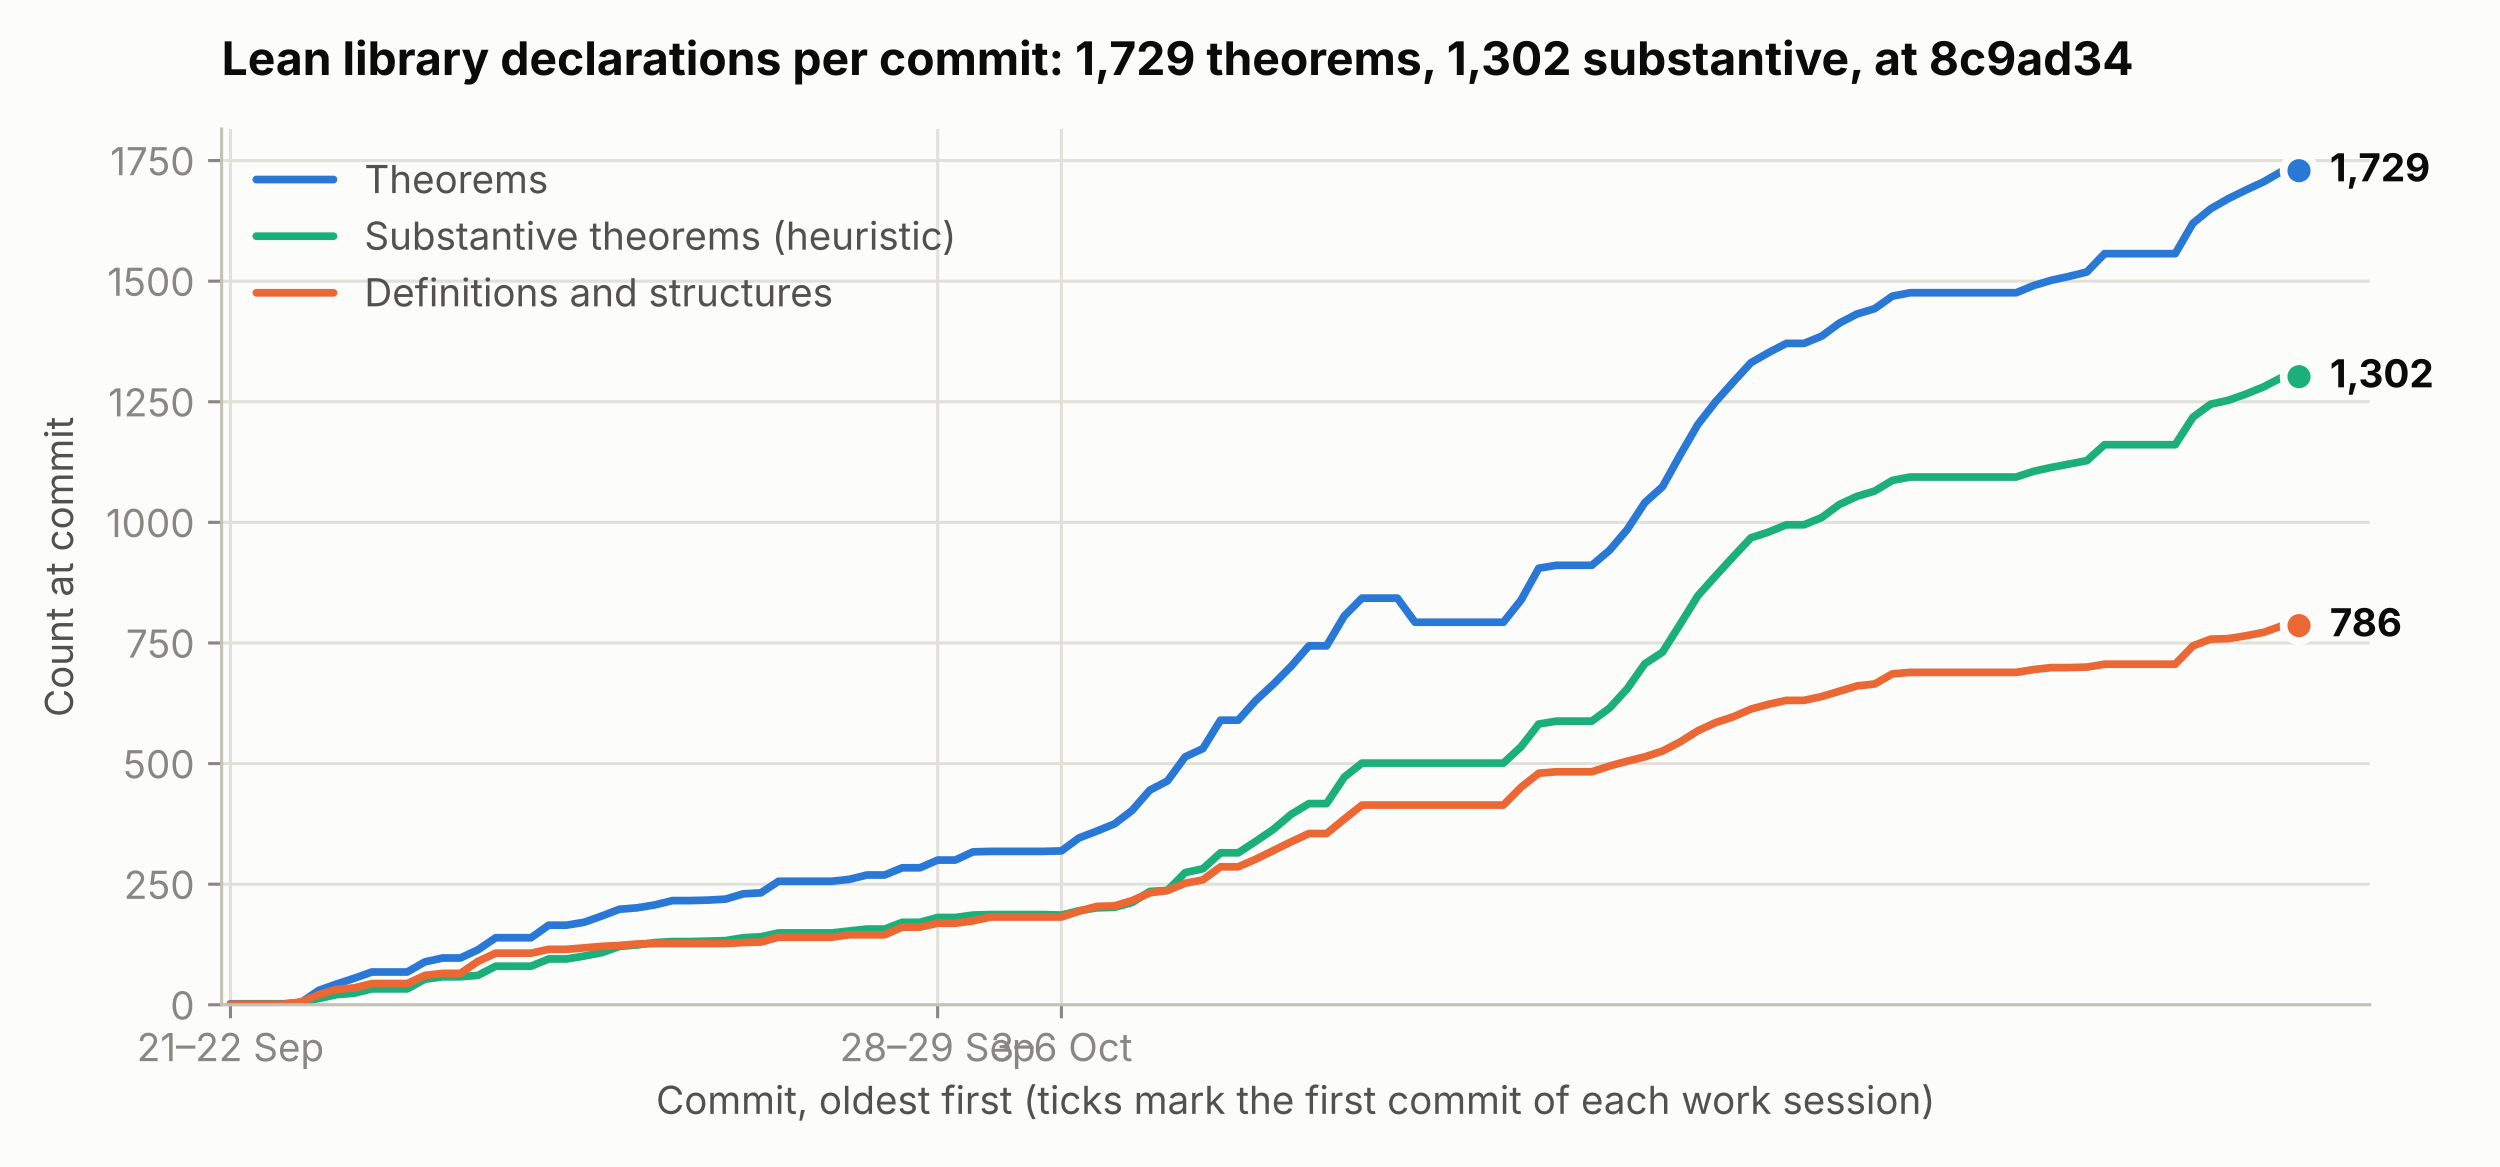
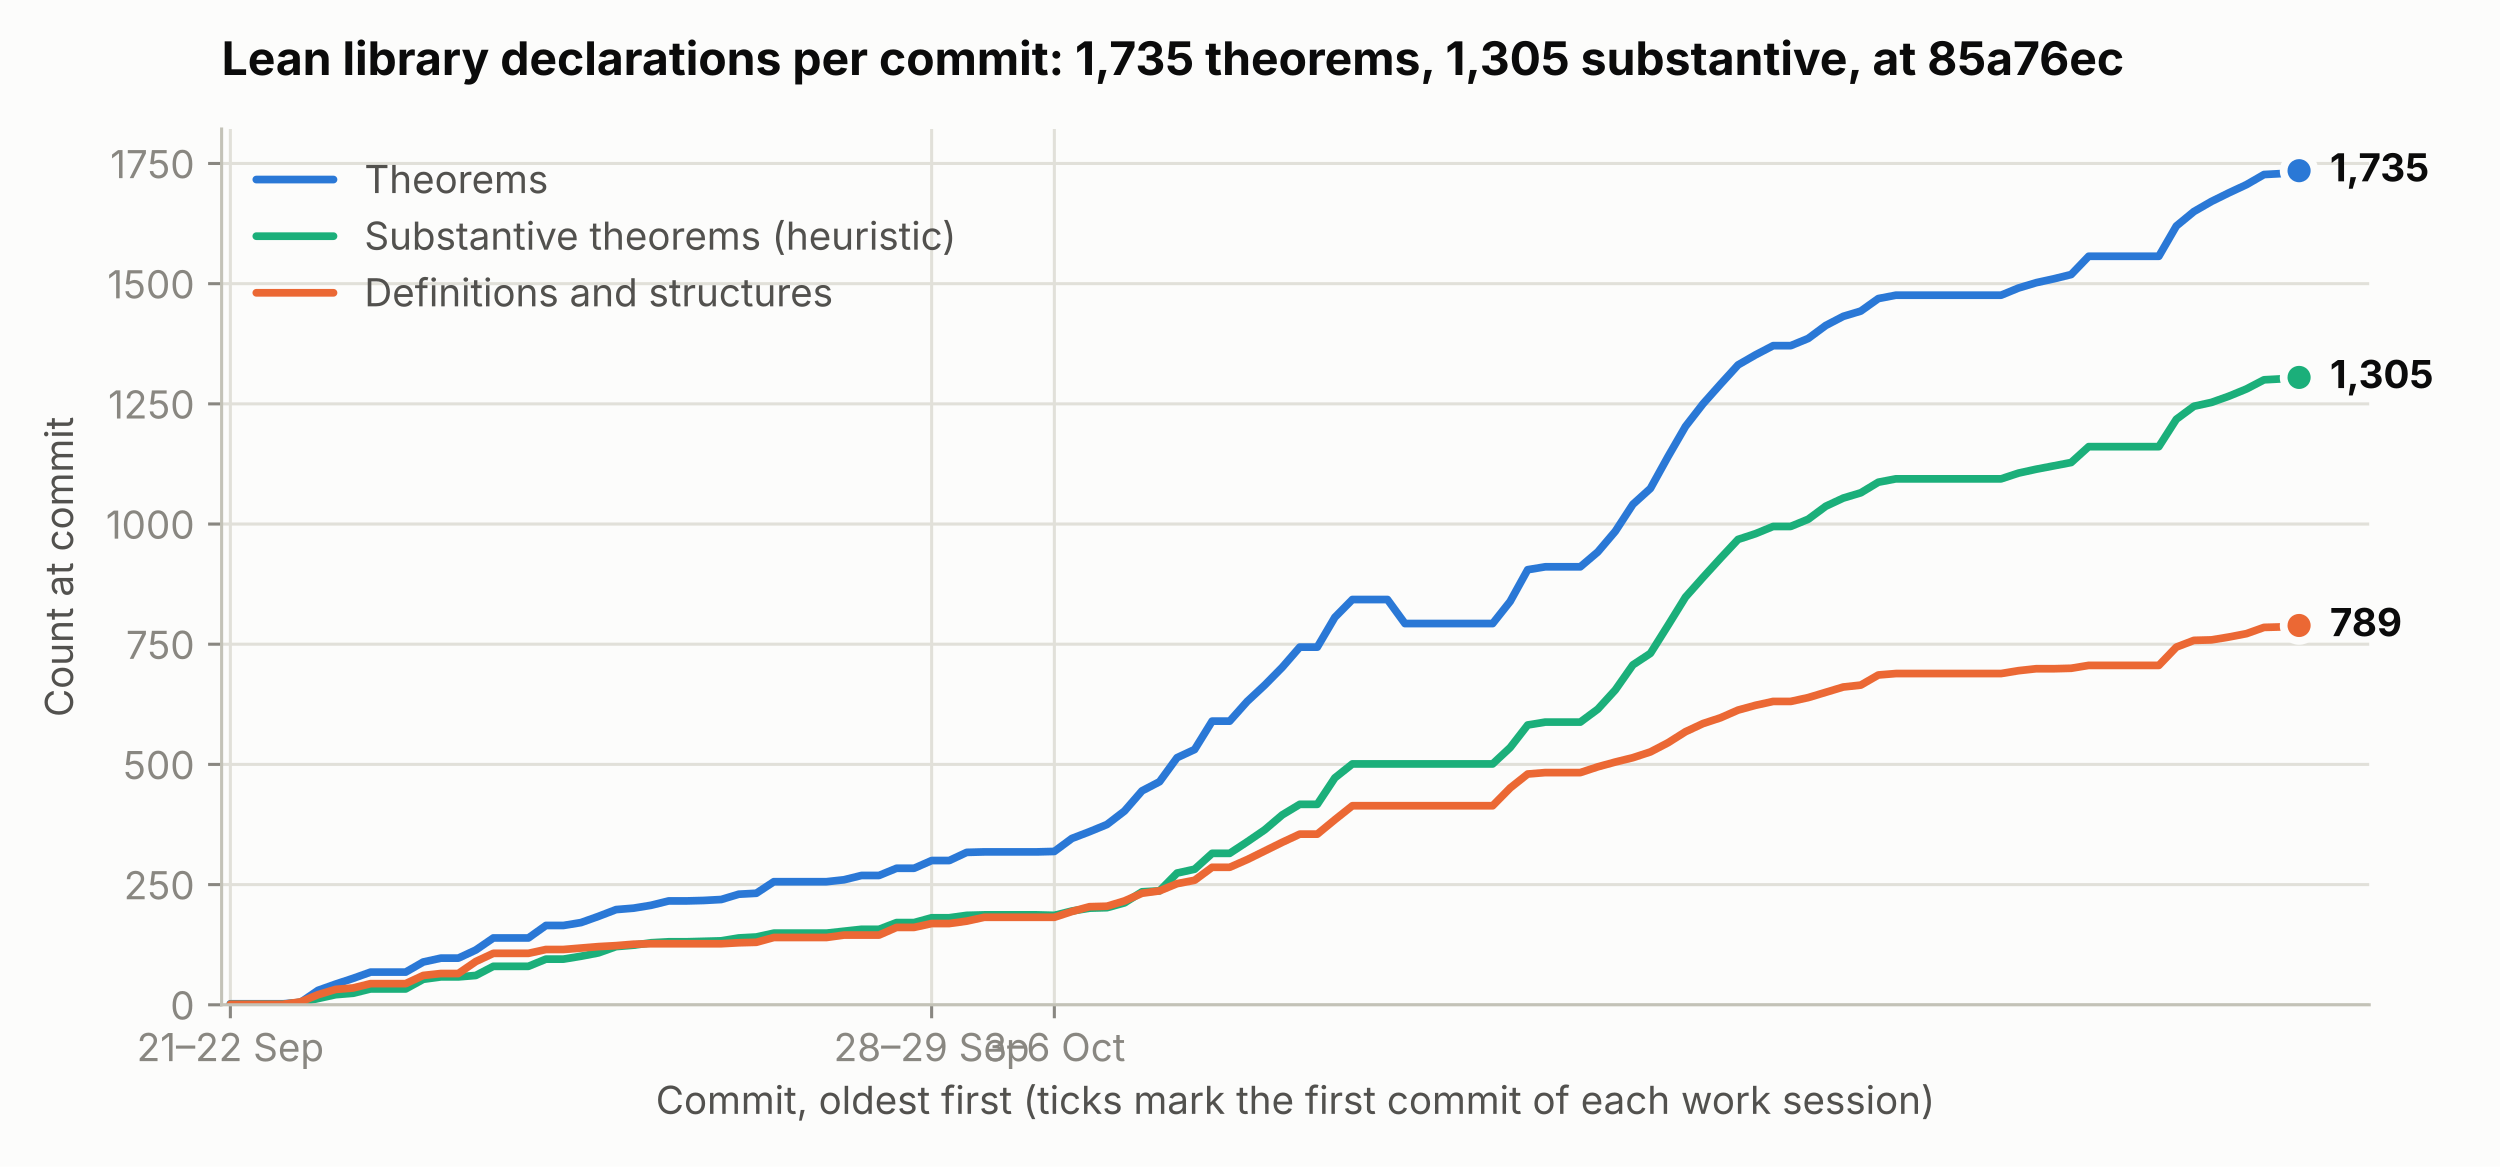
<svg xmlns="http://www.w3.org/2000/svg" xmlns:xlink="http://www.w3.org/1999/xlink" width="648pt" height="302.4pt" viewBox="0 0 648 302.4" version="1.1">
  <defs>
    <style type="text/css">*{stroke-linejoin: round; stroke-linecap: butt}</style>
  </defs>
  <g id="figure_1">
    <g id="patch_1">
      <path d="M 0 302.4 L 648 302.4 L 648 0 L 0 0 z " style="fill: #fcfcfb" />
    </g>
    <g id="axes_1">
      <g id="patch_2">
-         <path d="M 57.44 260.44 L 614.233 260.44 L 614.233 33.44 L 57.44 33.44 z " style="fill: #fcfcfb" />
+         <path d="M 57.44 260.44 L 614.098 260.44 L 614.098 33.44 L 57.44 33.44 z " style="fill: #fcfcfb" />
      </g>
      <g id="matplotlib.axis_1">
        <g id="xtick_1">
          <g id="line2d_1">
-             <path d="M 59.731 260.44 L 59.731 33.44 " clip-path="url(#pfc8077fdef)" style="fill: none; stroke: #e1e0d9; stroke-width: 0.8; stroke-linecap: square" />
+             <path d="M 59.712 260.44 L 59.712 33.44 " clip-path="url(#p579449c803)" style="fill: none; stroke: #e1e0d9; stroke-width: 0.8; stroke-linecap: square" />
          </g>
          <g id="line2d_2">
            <defs>
              <path id="m02e6627c96" d="M 0 0 L 0 3.5 " style="stroke: #898781; stroke-width: 0.8" />
            </defs>
            <g>
-               <use xlink:href="#m02e6627c96" x="59.731" y="260.44" style="fill: #898781; stroke: #898781; stroke-width: 0.8" />
+               <use xlink:href="#m02e6627c96" x="59.712" y="260.44" style="fill: #898781; stroke: #898781; stroke-width: 0.8" />
            </g>
          </g>
          <g id="text_1">
-             <text style="font-size: 10px; font-family: 'Inter', 'Helvetica Neue', 'Arial', 'DejaVu Sans', sans-serif; text-anchor: middle; fill: #898781" x="59.731" y="275.038" transform="rotate(-0 59.73133 275.0384)">21–22 Sep</text>
+             <text style="font-size: 10px; font-family: 'Inter', 'Helvetica Neue', 'Arial', 'DejaVu Sans', sans-serif; text-anchor: middle; fill: #898781" x="59.712" y="275.038" transform="rotate(-0 59.71207 275.0384)">21–22 Sep</text>
          </g>
        </g>
        <g id="xtick_2">
          <g id="line2d_3">
-             <path d="M 243.038 260.44 L 243.038 33.44 " clip-path="url(#pfc8077fdef)" style="fill: none; stroke: #e1e0d9; stroke-width: 0.8; stroke-linecap: square" />
+             <path d="M 241.478 260.44 L 241.478 33.44 " clip-path="url(#p579449c803)" style="fill: none; stroke: #e1e0d9; stroke-width: 0.8; stroke-linecap: square" />
          </g>
          <g id="line2d_4">
            <g>
-               <use xlink:href="#m02e6627c96" x="243.038" y="260.44" style="fill: #898781; stroke: #898781; stroke-width: 0.8" />
+               <use xlink:href="#m02e6627c96" x="241.478" y="260.44" style="fill: #898781; stroke: #898781; stroke-width: 0.8" />
            </g>
          </g>
          <g id="text_2">
-             <text style="font-size: 10px; font-family: 'Inter', 'Helvetica Neue', 'Arial', 'DejaVu Sans', sans-serif; text-anchor: middle; fill: #898781" x="243.038" y="275.038" transform="rotate(-0 243.0378 275.0384)">28–29 Sep</text>
+             <text style="font-size: 10px; font-family: 'Inter', 'Helvetica Neue', 'Arial', 'DejaVu Sans', sans-serif; text-anchor: middle; fill: #898781" x="241.478" y="275.038" transform="rotate(-0 241.4781 275.0384)">28–29 Sep</text>
          </g>
        </g>
        <g id="xtick_3">
          <g id="line2d_5">
-             <path d="M 275.116 260.44 L 275.116 33.44 " clip-path="url(#pfc8077fdef)" style="fill: none; stroke: #e1e0d9; stroke-width: 0.8; stroke-linecap: square" />
+             <path d="M 273.287 260.44 L 273.287 33.44 " clip-path="url(#p579449c803)" style="fill: none; stroke: #e1e0d9; stroke-width: 0.8; stroke-linecap: square" />
          </g>
          <g id="line2d_6">
            <g>
-               <use xlink:href="#m02e6627c96" x="275.116" y="260.44" style="fill: #898781; stroke: #898781; stroke-width: 0.8" />
+               <use xlink:href="#m02e6627c96" x="273.287" y="260.44" style="fill: #898781; stroke: #898781; stroke-width: 0.8" />
            </g>
          </g>
          <g id="text_3">
-             <text style="font-size: 10px; font-family: 'Inter', 'Helvetica Neue', 'Arial', 'DejaVu Sans', sans-serif; text-anchor: middle; fill: #898781" x="275.116" y="275.038" transform="rotate(-0 275.1164 275.0384)">3–6 Oct</text>
+             <text style="font-size: 10px; font-family: 'Inter', 'Helvetica Neue', 'Arial', 'DejaVu Sans', sans-serif; text-anchor: middle; fill: #898781" x="273.287" y="275.038" transform="rotate(-0 273.2871 275.0384)">3–6 Oct</text>
          </g>
        </g>
        <g id="text_4">
-           <text style="font-size: 10px; font-family: 'Inter', 'Helvetica Neue', 'Arial', 'DejaVu Sans', sans-serif; text-anchor: middle; fill: #52514e" x="335.837" y="288.717" transform="rotate(-0 335.8367 288.7166)">Commit, oldest first (ticks mark the first commit of each work session)</text>
+           <text style="font-size: 10px; font-family: 'Inter', 'Helvetica Neue', 'Arial', 'DejaVu Sans', sans-serif; text-anchor: middle; fill: #52514e" x="335.769" y="288.717" transform="rotate(-0 335.7692 288.7166)">Commit, oldest first (ticks mark the first commit of each work session)</text>
        </g>
      </g>
      <g id="matplotlib.axis_2">
        <g id="ytick_1">
          <g id="line2d_7">
-             <path d="M 57.44 260.44 L 614.233 260.44 " clip-path="url(#pfc8077fdef)" style="fill: none; stroke: #e1e0d9; stroke-width: 0.8; stroke-linecap: square" />
+             <path d="M 57.44 260.44 L 614.098 260.44 " clip-path="url(#p579449c803)" style="fill: none; stroke: #e1e0d9; stroke-width: 0.8; stroke-linecap: square" />
          </g>
          <g id="line2d_8">
            <defs>
              <path id="mba09e6026b" d="M 0 0 L -3.5 0 " style="stroke: #898781; stroke-width: 0.8" />
            </defs>
            <g>
              <use xlink:href="#mba09e6026b" x="57.44" y="260.44" style="fill: #898781; stroke: #898781; stroke-width: 0.8" />
            </g>
          </g>
          <g id="text_5">
            <text style="font-size: 10px; font-family: 'Inter', 'Helvetica Neue', 'Arial', 'DejaVu Sans', sans-serif; text-anchor: end; fill: #898781" x="50.44" y="264.239" transform="rotate(-0 50.44 264.2392)">0</text>
          </g>
        </g>
        <g id="ytick_2">
          <g id="line2d_9">
-             <path d="M 57.44 229.18 L 614.233 229.18 " clip-path="url(#pfc8077fdef)" style="fill: none; stroke: #e1e0d9; stroke-width: 0.8; stroke-linecap: square" />
+             <path d="M 57.44 229.288 L 614.098 229.288 " clip-path="url(#p579449c803)" style="fill: none; stroke: #e1e0d9; stroke-width: 0.8; stroke-linecap: square" />
          </g>
          <g id="line2d_10">
            <g>
-               <use xlink:href="#mba09e6026b" x="57.44" y="229.18" style="fill: #898781; stroke: #898781; stroke-width: 0.8" />
+               <use xlink:href="#mba09e6026b" x="57.44" y="229.288" style="fill: #898781; stroke: #898781; stroke-width: 0.8" />
            </g>
          </g>
          <g id="text_6">
-             <text style="font-size: 10px; font-family: 'Inter', 'Helvetica Neue', 'Arial', 'DejaVu Sans', sans-serif; text-anchor: end; fill: #898781" x="50.44" y="232.979" transform="rotate(-0 50.44 232.9789)">250</text>
+             <text style="font-size: 10px; font-family: 'Inter', 'Helvetica Neue', 'Arial', 'DejaVu Sans', sans-serif; text-anchor: end; fill: #898781" x="50.44" y="233.087" transform="rotate(-0 50.44 233.087)">250</text>
          </g>
        </g>
        <g id="ytick_3">
          <g id="line2d_11">
-             <path d="M 57.44 197.919 L 614.233 197.919 " clip-path="url(#pfc8077fdef)" style="fill: none; stroke: #e1e0d9; stroke-width: 0.8; stroke-linecap: square" />
+             <path d="M 57.44 198.136 L 614.098 198.136 " clip-path="url(#p579449c803)" style="fill: none; stroke: #e1e0d9; stroke-width: 0.8; stroke-linecap: square" />
          </g>
          <g id="line2d_12">
            <g>
-               <use xlink:href="#mba09e6026b" x="57.44" y="197.919" style="fill: #898781; stroke: #898781; stroke-width: 0.8" />
+               <use xlink:href="#mba09e6026b" x="57.44" y="198.136" style="fill: #898781; stroke: #898781; stroke-width: 0.8" />
            </g>
          </g>
          <g id="text_7">
-             <text style="font-size: 10px; font-family: 'Inter', 'Helvetica Neue', 'Arial', 'DejaVu Sans', sans-serif; text-anchor: end; fill: #898781" x="50.44" y="201.719" transform="rotate(-0 50.44 201.7186)">500</text>
+             <text style="font-size: 10px; font-family: 'Inter', 'Helvetica Neue', 'Arial', 'DejaVu Sans', sans-serif; text-anchor: end; fill: #898781" x="50.44" y="201.935" transform="rotate(-0 50.44 201.9348)">500</text>
          </g>
        </g>
        <g id="ytick_4">
          <g id="line2d_13">
-             <path d="M 57.44 166.659 L 614.233 166.659 " clip-path="url(#pfc8077fdef)" style="fill: none; stroke: #e1e0d9; stroke-width: 0.8; stroke-linecap: square" />
+             <path d="M 57.44 166.983 L 614.098 166.983 " clip-path="url(#p579449c803)" style="fill: none; stroke: #e1e0d9; stroke-width: 0.8; stroke-linecap: square" />
          </g>
          <g id="line2d_14">
            <g>
-               <use xlink:href="#mba09e6026b" x="57.44" y="166.659" style="fill: #898781; stroke: #898781; stroke-width: 0.8" />
+               <use xlink:href="#mba09e6026b" x="57.44" y="166.983" style="fill: #898781; stroke: #898781; stroke-width: 0.8" />
            </g>
          </g>
          <g id="text_8">
-             <text style="font-size: 10px; font-family: 'Inter', 'Helvetica Neue', 'Arial', 'DejaVu Sans', sans-serif; text-anchor: end; fill: #898781" x="50.44" y="170.458" transform="rotate(-0 50.44 170.4582)">750</text>
+             <text style="font-size: 10px; font-family: 'Inter', 'Helvetica Neue', 'Arial', 'DejaVu Sans', sans-serif; text-anchor: end; fill: #898781" x="50.44" y="170.783" transform="rotate(-0 50.44 170.7826)">750</text>
          </g>
        </g>
        <g id="ytick_5">
          <g id="line2d_15">
-             <path d="M 57.44 135.399 L 614.233 135.399 " clip-path="url(#pfc8077fdef)" style="fill: none; stroke: #e1e0d9; stroke-width: 0.8; stroke-linecap: square" />
+             <path d="M 57.44 135.831 L 614.098 135.831 " clip-path="url(#p579449c803)" style="fill: none; stroke: #e1e0d9; stroke-width: 0.8; stroke-linecap: square" />
          </g>
          <g id="line2d_16">
            <g>
-               <use xlink:href="#mba09e6026b" x="57.44" y="135.399" style="fill: #898781; stroke: #898781; stroke-width: 0.8" />
+               <use xlink:href="#mba09e6026b" x="57.44" y="135.831" style="fill: #898781; stroke: #898781; stroke-width: 0.8" />
            </g>
          </g>
          <g id="text_9">
-             <text style="font-size: 10px; font-family: 'Inter', 'Helvetica Neue', 'Arial', 'DejaVu Sans', sans-serif; text-anchor: end; fill: #898781" x="50.44" y="139.198" transform="rotate(-0 50.44 139.1979)">1000</text>
+             <text style="font-size: 10px; font-family: 'Inter', 'Helvetica Neue', 'Arial', 'DejaVu Sans', sans-serif; text-anchor: end; fill: #898781" x="50.44" y="139.63" transform="rotate(-0 50.44 139.6303)">1000</text>
          </g>
        </g>
        <g id="ytick_6">
          <g id="line2d_17">
-             <path d="M 57.44 104.138 L 614.233 104.138 " clip-path="url(#pfc8077fdef)" style="fill: none; stroke: #e1e0d9; stroke-width: 0.8; stroke-linecap: square" />
+             <path d="M 57.44 104.679 L 614.098 104.679 " clip-path="url(#p579449c803)" style="fill: none; stroke: #e1e0d9; stroke-width: 0.8; stroke-linecap: square" />
          </g>
          <g id="line2d_18">
            <g>
-               <use xlink:href="#mba09e6026b" x="57.44" y="104.138" style="fill: #898781; stroke: #898781; stroke-width: 0.8" />
+               <use xlink:href="#mba09e6026b" x="57.44" y="104.679" style="fill: #898781; stroke: #898781; stroke-width: 0.8" />
            </g>
          </g>
          <g id="text_10">
-             <text style="font-size: 10px; font-family: 'Inter', 'Helvetica Neue', 'Arial', 'DejaVu Sans', sans-serif; text-anchor: end; fill: #898781" x="50.44" y="107.938" transform="rotate(-0 50.44 107.9376)">1250</text>
+             <text style="font-size: 10px; font-family: 'Inter', 'Helvetica Neue', 'Arial', 'DejaVu Sans', sans-serif; text-anchor: end; fill: #898781" x="50.44" y="108.478" transform="rotate(-0 50.44 108.4781)">1250</text>
          </g>
        </g>
        <g id="ytick_7">
          <g id="line2d_19">
-             <path d="M 57.44 72.878 L 614.233 72.878 " clip-path="url(#pfc8077fdef)" style="fill: none; stroke: #e1e0d9; stroke-width: 0.8; stroke-linecap: square" />
+             <path d="M 57.44 73.527 L 614.098 73.527 " clip-path="url(#p579449c803)" style="fill: none; stroke: #e1e0d9; stroke-width: 0.8; stroke-linecap: square" />
          </g>
          <g id="line2d_20">
            <g>
-               <use xlink:href="#mba09e6026b" x="57.44" y="72.878" style="fill: #898781; stroke: #898781; stroke-width: 0.8" />
+               <use xlink:href="#mba09e6026b" x="57.44" y="73.527" style="fill: #898781; stroke: #898781; stroke-width: 0.8" />
            </g>
          </g>
          <g id="text_11">
-             <text style="font-size: 10px; font-family: 'Inter', 'Helvetica Neue', 'Arial', 'DejaVu Sans', sans-serif; text-anchor: end; fill: #898781" x="50.44" y="76.677" transform="rotate(-0 50.44 76.67725)">1500</text>
+             <text style="font-size: 10px; font-family: 'Inter', 'Helvetica Neue', 'Arial', 'DejaVu Sans', sans-serif; text-anchor: end; fill: #898781" x="50.44" y="77.326" transform="rotate(-0 50.44 77.3259)">1500</text>
          </g>
        </g>
        <g id="ytick_8">
          <g id="line2d_21">
-             <path d="M 57.44 41.618 L 614.233 41.618 " clip-path="url(#pfc8077fdef)" style="fill: none; stroke: #e1e0d9; stroke-width: 0.8; stroke-linecap: square" />
+             <path d="M 57.44 42.374 L 614.098 42.374 " clip-path="url(#p579449c803)" style="fill: none; stroke: #e1e0d9; stroke-width: 0.8; stroke-linecap: square" />
          </g>
          <g id="line2d_22">
            <g>
-               <use xlink:href="#mba09e6026b" x="57.44" y="41.618" style="fill: #898781; stroke: #898781; stroke-width: 0.8" />
+               <use xlink:href="#mba09e6026b" x="57.44" y="42.374" style="fill: #898781; stroke: #898781; stroke-width: 0.8" />
            </g>
          </g>
          <g id="text_12">
-             <text style="font-size: 10px; font-family: 'Inter', 'Helvetica Neue', 'Arial', 'DejaVu Sans', sans-serif; text-anchor: end; fill: #898781" x="50.44" y="45.417" transform="rotate(-0 50.44 45.41692)">1750</text>
+             <text style="font-size: 10px; font-family: 'Inter', 'Helvetica Neue', 'Arial', 'DejaVu Sans', sans-serif; text-anchor: end; fill: #898781" x="50.44" y="46.174" transform="rotate(-0 50.44 46.17368)">1750</text>
          </g>
        </g>
        <g id="text_13">
          <text style="font-size: 10px; font-family: 'Inter', 'Helvetica Neue', 'Arial', 'DejaVu Sans', sans-serif; text-anchor: middle; fill: #52514e" x="18.91" y="146.94" transform="rotate(-90 18.91031 146.94)">Count at commit</text>
        </g>
      </g>
      <g id="line2d_23">
-         <path d="M 59.731 260.19 L 64.314 260.19 L 68.897 260.19 L 73.479 260.19 L 78.062 259.815 L 82.645 256.689 L 87.227 255.063 L 91.81 253.563 L 96.393 251.937 L 100.975 251.937 L 105.558 251.937 L 110.141 249.311 L 114.723 248.311 L 119.306 248.311 L 123.889 246.185 L 128.471 243.059 L 133.054 243.059 L 137.637 243.059 L 142.219 239.808 L 146.802 239.808 L 151.385 239.058 L 155.967 237.432 L 160.55 235.682 L 165.133 235.307 L 169.715 234.556 L 174.298 233.431 L 178.881 233.431 L 183.463 233.306 L 188.046 233.056 L 192.629 231.68 L 197.211 231.43 L 201.794 228.429 L 206.376 228.429 L 210.959 228.429 L 215.542 228.429 L 220.124 227.929 L 224.707 226.804 L 229.29 226.804 L 233.872 224.928 L 238.455 224.928 L 243.038 222.928 L 247.62 222.928 L 252.203 220.802 L 256.786 220.677 L 261.368 220.677 L 265.951 220.677 L 270.534 220.677 L 275.116 220.552 L 279.699 217.176 L 284.282 215.425 L 288.864 213.55 L 293.447 210.048 L 298.03 204.797 L 302.612 202.421 L 307.195 196.169 L 311.778 194.043 L 316.36 186.666 L 320.943 186.666 L 325.526 181.539 L 330.108 177.288 L 334.691 172.661 L 339.274 167.409 L 343.856 167.409 L 348.439 159.657 L 353.022 155.03 L 357.604 155.03 L 362.187 155.03 L 366.77 161.282 L 371.352 161.282 L 375.935 161.282 L 380.518 161.282 L 385.1 161.282 L 389.683 161.282 L 394.266 155.53 L 398.848 147.278 L 403.431 146.527 L 408.014 146.527 L 412.596 146.527 L 417.179 142.651 L 421.762 137.274 L 426.344 130.272 L 430.927 126.146 L 435.51 117.893 L 440.092 110.015 L 444.675 104.138 L 449.258 99.012 L 453.84 94.01 L 458.423 91.384 L 463.006 89.008 L 467.588 89.008 L 472.171 87.133 L 476.753 83.757 L 481.336 81.381 L 485.919 80.005 L 490.501 76.754 L 495.084 75.879 L 499.667 75.879 L 504.249 75.879 L 508.832 75.879 L 513.415 75.879 L 517.997 75.879 L 522.58 75.879 L 527.163 74.003 L 531.745 72.628 L 536.328 71.628 L 540.911 70.502 L 545.493 65.751 L 550.076 65.751 L 554.659 65.751 L 559.241 65.751 L 563.824 65.751 L 568.407 57.873 L 572.989 54.122 L 577.572 51.496 L 582.155 49.245 L 586.737 47.12 L 591.32 44.494 L 595.903 44.244 " clip-path="url(#pfc8077fdef)" style="fill: none; stroke: #2a78d6; stroke-width: 2; stroke-linecap: round" />
+         <path d="M 59.712 260.191 L 64.256 260.191 L 68.8 260.191 L 73.345 260.191 L 77.889 259.817 L 82.433 256.702 L 86.977 255.082 L 91.521 253.587 L 96.065 251.967 L 100.609 251.967 L 105.154 251.967 L 109.698 249.35 L 114.242 248.353 L 118.786 248.353 L 123.33 246.235 L 127.874 243.119 L 132.418 243.119 L 136.963 243.119 L 141.507 239.88 L 146.051 239.88 L 150.595 239.132 L 155.139 237.512 L 159.683 235.767 L 164.228 235.394 L 168.772 234.646 L 173.316 233.524 L 177.86 233.524 L 182.404 233.4 L 186.948 233.151 L 191.492 231.78 L 196.037 231.531 L 200.581 228.54 L 205.125 228.54 L 209.669 228.54 L 214.213 228.54 L 218.757 228.042 L 223.301 226.92 L 227.846 226.92 L 232.39 225.051 L 236.934 225.051 L 241.478 223.057 L 246.022 223.057 L 250.566 220.939 L 255.111 220.814 L 259.655 220.814 L 264.199 220.814 L 268.743 220.814 L 273.287 220.69 L 277.831 217.325 L 282.375 215.581 L 286.92 213.712 L 291.464 210.223 L 296.008 204.989 L 300.552 202.621 L 305.096 196.391 L 309.64 194.273 L 314.184 186.921 L 318.729 186.921 L 323.273 181.812 L 327.817 177.575 L 332.361 172.965 L 336.905 167.731 L 341.449 167.731 L 345.994 160.005 L 350.538 155.395 L 355.082 155.395 L 359.626 155.395 L 364.17 161.625 L 368.714 161.625 L 373.258 161.625 L 377.803 161.625 L 382.347 161.625 L 386.891 161.625 L 391.435 155.893 L 395.979 147.669 L 400.523 146.921 L 405.067 146.921 L 409.612 146.921 L 414.156 143.058 L 418.7 137.7 L 423.244 130.722 L 427.788 126.61 L 432.332 118.386 L 436.877 110.536 L 441.421 104.679 L 445.965 99.57 L 450.509 94.586 L 455.053 91.969 L 459.597 89.601 L 464.141 89.601 L 468.686 87.732 L 473.23 84.368 L 477.774 82 L 482.318 80.629 L 486.862 77.39 L 491.406 76.517 L 495.95 76.517 L 500.495 76.517 L 505.039 76.517 L 509.583 76.517 L 514.127 76.517 L 518.671 76.517 L 523.215 74.648 L 527.76 73.277 L 532.304 72.281 L 536.848 71.159 L 541.392 66.424 L 545.936 66.424 L 550.48 66.424 L 555.024 66.424 L 559.569 66.424 L 564.113 58.574 L 568.657 54.835 L 573.201 52.219 L 577.745 49.976 L 582.289 47.857 L 586.833 45.24 L 591.378 44.991 L 595.922 44.244 " clip-path="url(#p579449c803)" style="fill: none; stroke: #2a78d6; stroke-width: 2; stroke-linecap: round" />
      </g>
      <g id="line2d_24">
        <defs>
          <path id="m0a6db412ab" d="M 0 4 C 1.061 4 2.078 3.579 2.828 2.828 C 3.579 2.078 4 1.061 4 0 C 4 -1.061 3.579 -2.078 2.828 -2.828 C 2.078 -3.579 1.061 -4 0 -4 C -1.061 -4 -2.078 -3.579 -2.828 -2.828 C -3.579 -2.078 -4 -1.061 -4 0 C -4 1.061 -3.579 2.078 -2.828 2.828 C -2.078 3.579 -1.061 4 0 4 z " style="stroke: #fcfcfb; stroke-width: 2" />
        </defs>
-         <g clip-path="url(#pfc8077fdef)">
-           <use xlink:href="#m0a6db412ab" x="595.903" y="44.244" style="fill: #2a78d6; stroke: #fcfcfb; stroke-width: 2" />
+         <g clip-path="url(#p579449c803)">
+           <use xlink:href="#m0a6db412ab" x="595.922" y="44.244" style="fill: #2a78d6; stroke: #fcfcfb; stroke-width: 2" />
        </g>
      </g>
      <g id="line2d_25">
-         <path d="M 59.731 260.315 L 64.314 260.315 L 68.897 260.315 L 73.479 260.315 L 78.062 259.815 L 82.645 258.814 L 87.227 257.814 L 91.81 257.439 L 96.393 256.314 L 100.975 256.314 L 105.558 256.314 L 110.141 253.813 L 114.723 253.188 L 119.306 253.188 L 123.889 252.812 L 128.471 250.437 L 133.054 250.437 L 137.637 250.437 L 142.219 248.561 L 146.802 248.561 L 151.385 247.811 L 155.967 246.936 L 160.55 245.31 L 165.133 244.935 L 169.715 244.31 L 174.298 244.06 L 178.881 244.06 L 183.463 243.935 L 188.046 243.81 L 192.629 243.059 L 197.211 242.809 L 201.794 241.809 L 206.376 241.809 L 210.959 241.809 L 215.542 241.809 L 220.124 241.309 L 224.707 240.809 L 229.29 240.809 L 233.872 239.058 L 238.455 239.058 L 243.038 237.808 L 247.62 237.808 L 252.203 237.182 L 256.786 237.057 L 261.368 237.057 L 265.951 237.057 L 270.534 237.057 L 275.116 237.182 L 279.699 236.057 L 284.282 235.307 L 288.864 235.182 L 293.447 233.931 L 298.03 231.055 L 302.612 230.805 L 307.195 226.179 L 311.778 225.178 L 316.36 221.052 L 320.943 221.052 L 325.526 218.051 L 330.108 214.925 L 334.691 211.049 L 339.274 208.298 L 343.856 208.298 L 348.439 201.421 L 353.022 197.794 L 357.604 197.794 L 362.187 197.794 L 366.77 197.794 L 371.352 197.794 L 375.935 197.794 L 380.518 197.794 L 385.1 197.794 L 389.683 197.794 L 394.266 193.543 L 398.848 187.666 L 403.431 186.916 L 408.014 186.916 L 412.596 186.916 L 417.179 183.54 L 421.762 178.538 L 426.344 172.036 L 430.927 169.035 L 435.51 161.782 L 440.092 154.405 L 444.675 149.278 L 449.258 144.277 L 453.84 139.4 L 458.423 137.9 L 463.006 136.024 L 467.588 136.024 L 472.171 134.148 L 476.753 130.772 L 481.336 128.646 L 485.919 127.271 L 490.501 124.52 L 495.084 123.645 L 499.667 123.645 L 504.249 123.645 L 508.832 123.645 L 513.415 123.645 L 517.997 123.645 L 522.58 123.645 L 527.163 122.144 L 531.745 121.144 L 536.328 120.269 L 540.911 119.393 L 545.493 115.267 L 550.076 115.267 L 554.659 115.267 L 559.241 115.267 L 563.824 115.267 L 568.407 108.14 L 572.989 104.764 L 577.572 103.763 L 582.155 102.138 L 586.737 100.262 L 591.32 97.886 L 595.903 97.636 " clip-path="url(#pfc8077fdef)" style="fill: none; stroke: #1baf7a; stroke-width: 2; stroke-linecap: round" />
+         <path d="M 59.712 260.315 L 64.256 260.315 L 68.8 260.315 L 73.345 260.315 L 77.889 259.817 L 82.433 258.82 L 86.977 257.823 L 91.521 257.449 L 96.065 256.328 L 100.609 256.328 L 105.154 256.328 L 109.698 253.836 L 114.242 253.213 L 118.786 253.213 L 123.33 252.839 L 127.874 250.471 L 132.418 250.471 L 136.963 250.471 L 141.507 248.602 L 146.051 248.602 L 150.595 247.855 L 155.139 246.982 L 159.683 245.362 L 164.228 244.988 L 168.772 244.365 L 173.316 244.116 L 177.86 244.116 L 182.404 243.992 L 186.948 243.867 L 191.492 243.119 L 196.037 242.87 L 200.581 241.873 L 205.125 241.873 L 209.669 241.873 L 214.213 241.873 L 218.757 241.375 L 223.301 240.876 L 227.846 240.876 L 232.39 239.132 L 236.934 239.132 L 241.478 237.886 L 246.022 237.886 L 250.566 237.263 L 255.111 237.138 L 259.655 237.138 L 264.199 237.138 L 268.743 237.138 L 273.287 237.263 L 277.831 236.141 L 282.375 235.394 L 286.92 235.269 L 291.464 234.023 L 296.008 231.157 L 300.552 230.908 L 305.096 226.297 L 309.64 225.3 L 314.184 221.188 L 318.729 221.188 L 323.273 218.198 L 327.817 215.082 L 332.361 211.219 L 336.905 208.478 L 341.449 208.478 L 345.994 201.625 L 350.538 198.011 L 355.082 198.011 L 359.626 198.011 L 364.17 198.011 L 368.714 198.011 L 373.258 198.011 L 377.803 198.011 L 382.347 198.011 L 386.891 198.011 L 391.435 193.774 L 395.979 187.918 L 400.523 187.17 L 405.067 187.17 L 409.612 187.17 L 414.156 183.806 L 418.7 178.821 L 423.244 172.342 L 427.788 169.351 L 432.332 162.124 L 436.877 154.772 L 441.421 149.663 L 445.965 144.678 L 450.509 139.819 L 455.053 138.323 L 459.597 136.454 L 464.141 136.454 L 468.686 134.585 L 473.23 131.221 L 477.774 129.102 L 482.318 127.732 L 486.862 124.99 L 491.406 124.118 L 495.95 124.118 L 500.495 124.118 L 505.039 124.118 L 509.583 124.118 L 514.127 124.118 L 518.671 124.118 L 523.215 122.623 L 527.76 121.626 L 532.304 120.753 L 536.848 119.881 L 541.392 115.769 L 545.936 115.769 L 550.48 115.769 L 555.024 115.769 L 559.569 115.769 L 564.113 108.666 L 568.657 105.302 L 573.201 104.305 L 577.745 102.685 L 582.289 100.816 L 586.833 98.448 L 591.378 98.199 L 595.922 97.825 " clip-path="url(#p579449c803)" style="fill: none; stroke: #1baf7a; stroke-width: 2; stroke-linecap: round" />
      </g>
      <g id="line2d_26">
        <defs>
          <path id="m3a7581996c" d="M 0 4 C 1.061 4 2.078 3.579 2.828 2.828 C 3.579 2.078 4 1.061 4 0 C 4 -1.061 3.579 -2.078 2.828 -2.828 C 2.078 -3.579 1.061 -4 0 -4 C -1.061 -4 -2.078 -3.579 -2.828 -2.828 C -3.579 -2.078 -4 -1.061 -4 0 C -4 1.061 -3.579 2.078 -2.828 2.828 C -2.078 3.579 -1.061 4 0 4 z " style="stroke: #fcfcfb; stroke-width: 2" />
        </defs>
-         <g clip-path="url(#pfc8077fdef)">
-           <use xlink:href="#m3a7581996c" x="595.903" y="97.636" style="fill: #1baf7a; stroke: #fcfcfb; stroke-width: 2" />
+         <g clip-path="url(#p579449c803)">
+           <use xlink:href="#m3a7581996c" x="595.922" y="97.825" style="fill: #1baf7a; stroke: #fcfcfb; stroke-width: 2" />
        </g>
      </g>
      <g id="line2d_27">
-         <path d="M 59.731 260.315 L 64.314 260.315 L 68.897 260.315 L 73.479 260.315 L 78.062 259.69 L 82.645 257.814 L 87.227 256.439 L 91.81 256.064 L 96.393 254.938 L 100.975 254.938 L 105.558 254.938 L 110.141 252.812 L 114.723 252.312 L 119.306 252.312 L 123.889 249.186 L 128.471 247.061 L 133.054 247.061 L 137.637 247.061 L 142.219 246.06 L 146.802 246.06 L 151.385 245.685 L 155.967 245.31 L 160.55 245.06 L 165.133 244.685 L 169.715 244.56 L 174.298 244.56 L 178.881 244.56 L 183.463 244.56 L 188.046 244.56 L 192.629 244.31 L 197.211 244.185 L 201.794 242.934 L 206.376 242.934 L 210.959 242.934 L 215.542 242.934 L 220.124 242.309 L 224.707 242.309 L 229.29 242.309 L 233.872 240.308 L 238.455 240.308 L 243.038 239.308 L 247.62 239.308 L 252.203 238.683 L 256.786 237.682 L 261.368 237.682 L 265.951 237.682 L 270.534 237.682 L 275.116 237.682 L 279.699 236.182 L 284.282 234.932 L 288.864 234.807 L 293.447 233.431 L 298.03 231.43 L 302.612 230.805 L 307.195 228.93 L 311.778 228.054 L 316.36 224.678 L 320.943 224.678 L 325.526 222.678 L 330.108 220.427 L 334.691 218.176 L 339.274 216.05 L 343.856 216.05 L 348.439 212.299 L 353.022 208.673 L 357.604 208.673 L 362.187 208.673 L 366.77 208.673 L 371.352 208.673 L 375.935 208.673 L 380.518 208.673 L 385.1 208.673 L 389.683 208.673 L 394.266 204.046 L 398.848 200.42 L 403.431 200.045 L 408.014 200.045 L 412.596 200.045 L 417.179 198.545 L 421.762 197.294 L 426.344 196.169 L 430.927 194.668 L 435.51 192.292 L 440.092 189.417 L 444.675 187.291 L 449.258 185.79 L 453.84 183.79 L 458.423 182.539 L 463.006 181.539 L 467.588 181.539 L 472.171 180.539 L 476.753 179.163 L 481.336 177.788 L 485.919 177.288 L 490.501 174.662 L 495.084 174.287 L 499.667 174.287 L 504.249 174.287 L 508.832 174.287 L 513.415 174.287 L 517.997 174.287 L 522.58 174.287 L 527.163 173.536 L 531.745 173.036 L 536.328 173.036 L 540.911 172.911 L 545.493 172.161 L 550.076 172.161 L 554.659 172.161 L 559.241 172.161 L 563.824 172.161 L 568.407 167.409 L 572.989 165.659 L 577.572 165.534 L 582.155 164.783 L 586.737 163.908 L 591.32 162.283 L 595.903 162.158 " clip-path="url(#pfc8077fdef)" style="fill: none; stroke: #eb6834; stroke-width: 2; stroke-linecap: round" />
+         <path d="M 59.712 260.315 L 64.256 260.315 L 68.8 260.315 L 73.345 260.315 L 77.889 259.692 L 82.433 257.823 L 86.977 256.453 L 91.521 256.079 L 96.065 254.957 L 100.609 254.957 L 105.154 254.957 L 109.698 252.839 L 114.242 252.34 L 118.786 252.34 L 123.33 249.225 L 127.874 247.107 L 132.418 247.107 L 136.963 247.107 L 141.507 246.11 L 146.051 246.11 L 150.595 245.736 L 155.139 245.362 L 159.683 245.113 L 164.228 244.739 L 168.772 244.615 L 173.316 244.615 L 177.86 244.615 L 182.404 244.615 L 186.948 244.615 L 191.492 244.365 L 196.037 244.241 L 200.581 242.995 L 205.125 242.995 L 209.669 242.995 L 214.213 242.995 L 218.757 242.372 L 223.301 242.372 L 227.846 242.372 L 232.39 240.378 L 236.934 240.378 L 241.478 239.381 L 246.022 239.381 L 250.566 238.758 L 255.111 237.761 L 259.655 237.761 L 264.199 237.761 L 268.743 237.761 L 273.287 237.761 L 277.831 236.266 L 282.375 235.02 L 286.92 234.895 L 291.464 233.524 L 296.008 231.531 L 300.552 230.908 L 305.096 229.039 L 309.64 228.166 L 314.184 224.802 L 318.729 224.802 L 323.273 222.808 L 327.817 220.565 L 332.361 218.322 L 336.905 216.204 L 341.449 216.204 L 345.994 212.466 L 350.538 208.852 L 355.082 208.852 L 359.626 208.852 L 364.17 208.852 L 368.714 208.852 L 373.258 208.852 L 377.803 208.852 L 382.347 208.852 L 386.891 208.852 L 391.435 204.241 L 395.979 200.628 L 400.523 200.254 L 405.067 200.254 L 409.612 200.254 L 414.156 198.759 L 418.7 197.513 L 423.244 196.391 L 427.788 194.896 L 432.332 192.528 L 436.877 189.662 L 441.421 187.544 L 445.965 186.048 L 450.509 184.055 L 455.053 182.809 L 459.597 181.812 L 464.141 181.812 L 468.686 180.815 L 473.23 179.444 L 477.774 178.074 L 482.318 177.575 L 486.862 174.958 L 491.406 174.584 L 495.95 174.584 L 500.495 174.584 L 505.039 174.584 L 509.583 174.584 L 514.127 174.584 L 518.671 174.584 L 523.215 173.837 L 527.76 173.338 L 532.304 173.338 L 536.848 173.214 L 541.392 172.466 L 545.936 172.466 L 550.48 172.466 L 555.024 172.466 L 559.569 172.466 L 564.113 167.731 L 568.657 165.986 L 573.201 165.862 L 577.745 165.114 L 582.289 164.242 L 586.833 162.622 L 591.378 162.497 L 595.922 162.124 " clip-path="url(#p579449c803)" style="fill: none; stroke: #eb6834; stroke-width: 2; stroke-linecap: round" />
      </g>
      <g id="line2d_28">
        <defs>
          <path id="mdf5fe9879e" d="M 0 4 C 1.061 4 2.078 3.579 2.828 2.828 C 3.579 2.078 4 1.061 4 0 C 4 -1.061 3.579 -2.078 2.828 -2.828 C 2.078 -3.579 1.061 -4 0 -4 C -1.061 -4 -2.078 -3.579 -2.828 -2.828 C -3.579 -2.078 -4 -1.061 -4 0 C -4 1.061 -3.579 2.078 -2.828 2.828 C -2.078 3.579 -1.061 4 0 4 z " style="stroke: #fcfcfb; stroke-width: 2" />
        </defs>
-         <g clip-path="url(#pfc8077fdef)">
-           <use xlink:href="#mdf5fe9879e" x="595.903" y="162.158" style="fill: #eb6834; stroke: #fcfcfb; stroke-width: 2" />
+         <g clip-path="url(#p579449c803)">
+           <use xlink:href="#mdf5fe9879e" x="595.922" y="162.124" style="fill: #eb6834; stroke: #fcfcfb; stroke-width: 2" />
        </g>
      </g>
      <g id="patch_3">
        <path d="M 57.44 260.44 L 57.44 33.44 " style="fill: none; stroke: #c3c2b7; stroke-width: 0.8; stroke-linejoin: miter; stroke-linecap: square" />
      </g>
      <g id="patch_4">
-         <path d="M 57.44 260.44 L 614.233 260.44 " style="fill: none; stroke: #c3c2b7; stroke-width: 0.8; stroke-linejoin: miter; stroke-linecap: square" />
+         <path d="M 57.44 260.44 L 614.098 260.44 " style="fill: none; stroke: #c3c2b7; stroke-width: 0.8; stroke-linejoin: miter; stroke-linecap: square" />
      </g>
      <g id="text_14">
-         <text style="font-weight: 700; font-size: 10px; font-family: 'Inter', 'Helvetica Neue', 'Arial', 'DejaVu Sans', sans-serif; text-anchor: start; fill: #0b0b0b" x="603.903" y="47.003" transform="rotate(-0 603.9027 47.00294)">1,729</text>
+         <text style="font-weight: 700; font-size: 10px; font-family: 'Inter', 'Helvetica Neue', 'Arial', 'DejaVu Sans', sans-serif; text-anchor: start; fill: #0b0b0b" x="603.922" y="47.003" transform="rotate(-0 603.9218 47.00297)">1,735</text>
      </g>
      <g id="text_15">
-         <text style="font-weight: 700; font-size: 10px; font-family: 'Inter', 'Helvetica Neue', 'Arial', 'DejaVu Sans', sans-serif; text-anchor: start; fill: #0b0b0b" x="603.903" y="100.396" transform="rotate(-0 603.9027 100.3956)">1,302</text>
+         <text style="font-weight: 700; font-size: 10px; font-family: 'Inter', 'Helvetica Neue', 'Arial', 'DejaVu Sans', sans-serif; text-anchor: start; fill: #0b0b0b" x="603.922" y="100.585" transform="rotate(-0 603.9218 100.5848)">1,305</text>
      </g>
      <g id="text_16">
-         <text style="font-weight: 700; font-size: 10px; font-family: 'Inter', 'Helvetica Neue', 'Arial', 'DejaVu Sans', sans-serif; text-anchor: start; fill: #0b0b0b" x="603.903" y="164.917" transform="rotate(-0 603.9027 164.9169)">786</text>
+         <text style="font-weight: 700; font-size: 10px; font-family: 'Inter', 'Helvetica Neue', 'Arial', 'DejaVu Sans', sans-serif; text-anchor: start; fill: #0b0b0b" x="603.922" y="164.883" transform="rotate(-0 603.9218 164.883)">789</text>
      </g>
      <g id="text_17">
-         <text style="font-weight: 700; font-size: 12px; font-family: 'Inter', 'Helvetica Neue', 'Arial', 'DejaVu Sans', sans-serif; text-anchor: start; fill: #0b0b0b" x="57.44" y="19.44" transform="rotate(-0 57.44 19.44)">Lean library declarations per commit: 1,729 theorems, 1,302 substantive, at 8c9ad34</text>
+         <text style="font-weight: 700; font-size: 12px; font-family: 'Inter', 'Helvetica Neue', 'Arial', 'DejaVu Sans', sans-serif; text-anchor: start; fill: #0b0b0b" x="57.44" y="19.44" transform="rotate(-0 57.44 19.44)">Lean library declarations per commit: 1,735 theorems, 1,305 substantive, at 85a76ec</text>
      </g>
      <g id="legend_1">
        <g id="line2d_29">
          <path d="M 66.44 46.538 L 76.44 46.538 L 86.44 46.538 " style="fill: none; stroke: #2a78d6; stroke-width: 2; stroke-linecap: round" />
        </g>
        <g id="text_18">
          <text style="font-size: 10px; font-family: 'Inter', 'Helvetica Neue', 'Arial', 'DejaVu Sans', sans-serif; text-anchor: start; fill: #52514e" x="94.44" y="50.038" transform="rotate(-0 94.44 50.03844)">Theorems</text>
        </g>
        <g id="line2d_30">
          <path d="M 66.44 61.217 L 76.44 61.217 L 86.44 61.217 " style="fill: none; stroke: #1baf7a; stroke-width: 2; stroke-linecap: round" />
        </g>
        <g id="text_19">
          <text style="font-size: 10px; font-family: 'Inter', 'Helvetica Neue', 'Arial', 'DejaVu Sans', sans-serif; text-anchor: start; fill: #52514e" x="94.44" y="64.717" transform="rotate(-0 94.44 64.71656)">Substantive theorems (heuristic)</text>
        </g>
        <g id="line2d_31">
          <path d="M 66.44 75.895 L 76.44 75.895 L 86.44 75.895 " style="fill: none; stroke: #eb6834; stroke-width: 2; stroke-linecap: round" />
        </g>
        <g id="text_20">
          <text style="font-size: 10px; font-family: 'Inter', 'Helvetica Neue', 'Arial', 'DejaVu Sans', sans-serif; text-anchor: start; fill: #52514e" x="94.44" y="79.395" transform="rotate(-0 94.44 79.39469)">Definitions and structures</text>
        </g>
      </g>
    </g>
  </g>
  <defs>
-     <clipPath id="pfc8077fdef">
-       <rect x="57.44" y="33.44" width="556.793" height="227" />
+     <clipPath id="p579449c803">
+       <rect x="57.44" y="33.44" width="556.658" height="227" />
    </clipPath>
  </defs>
</svg>
